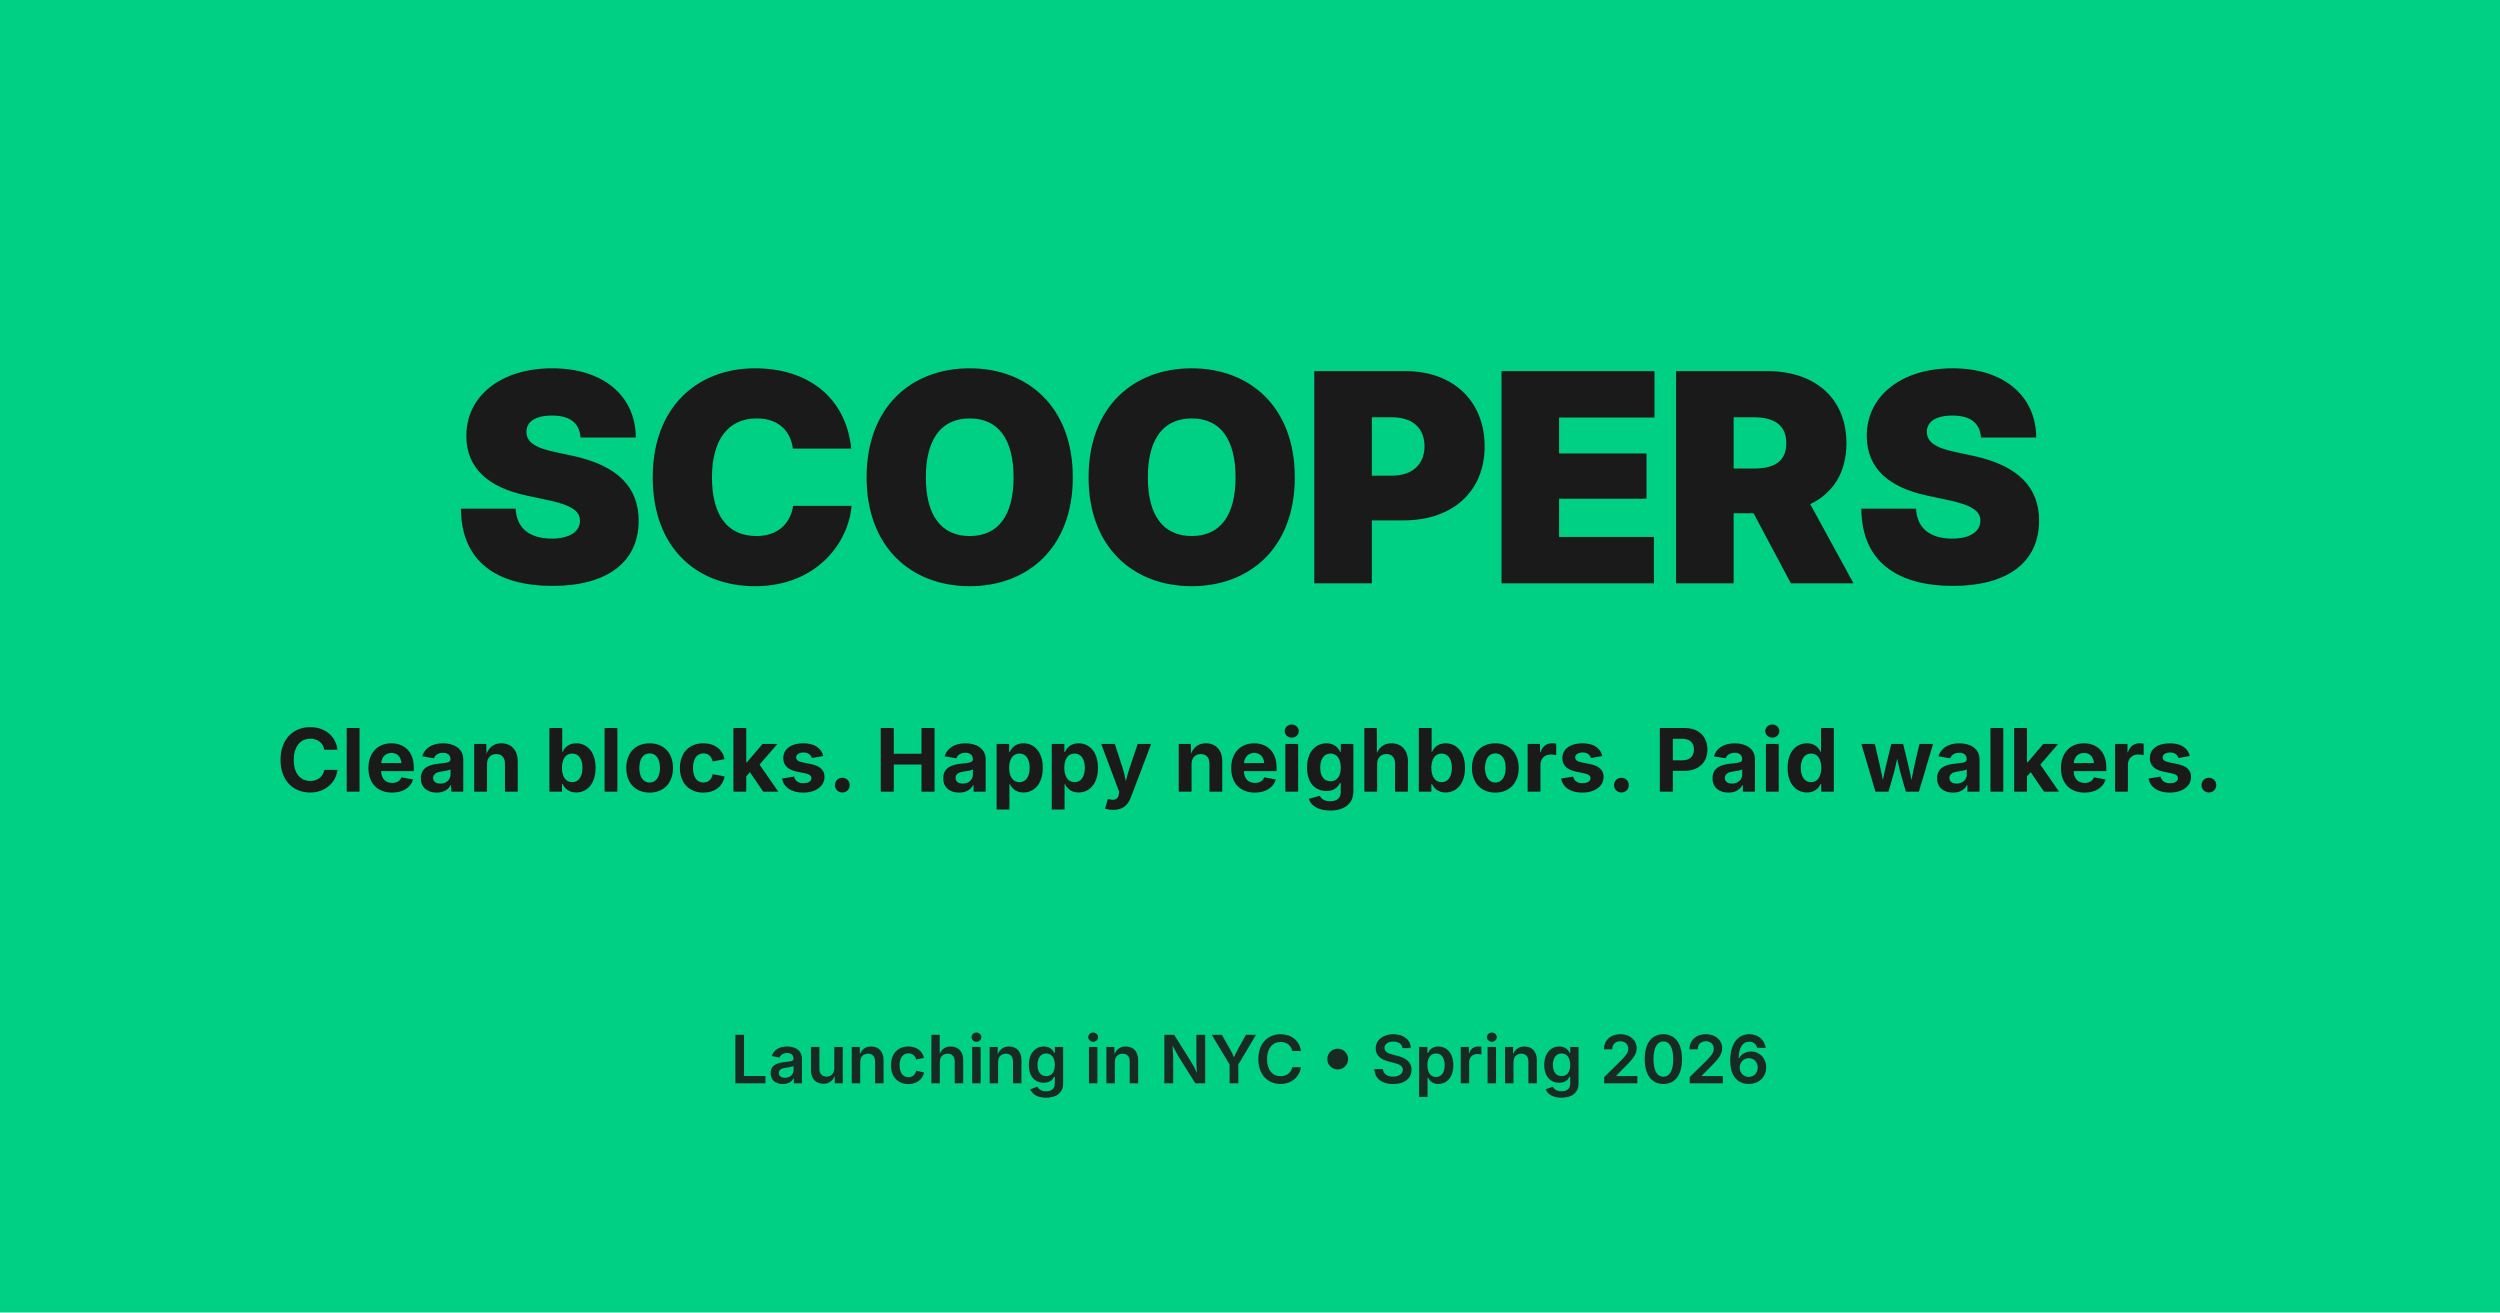
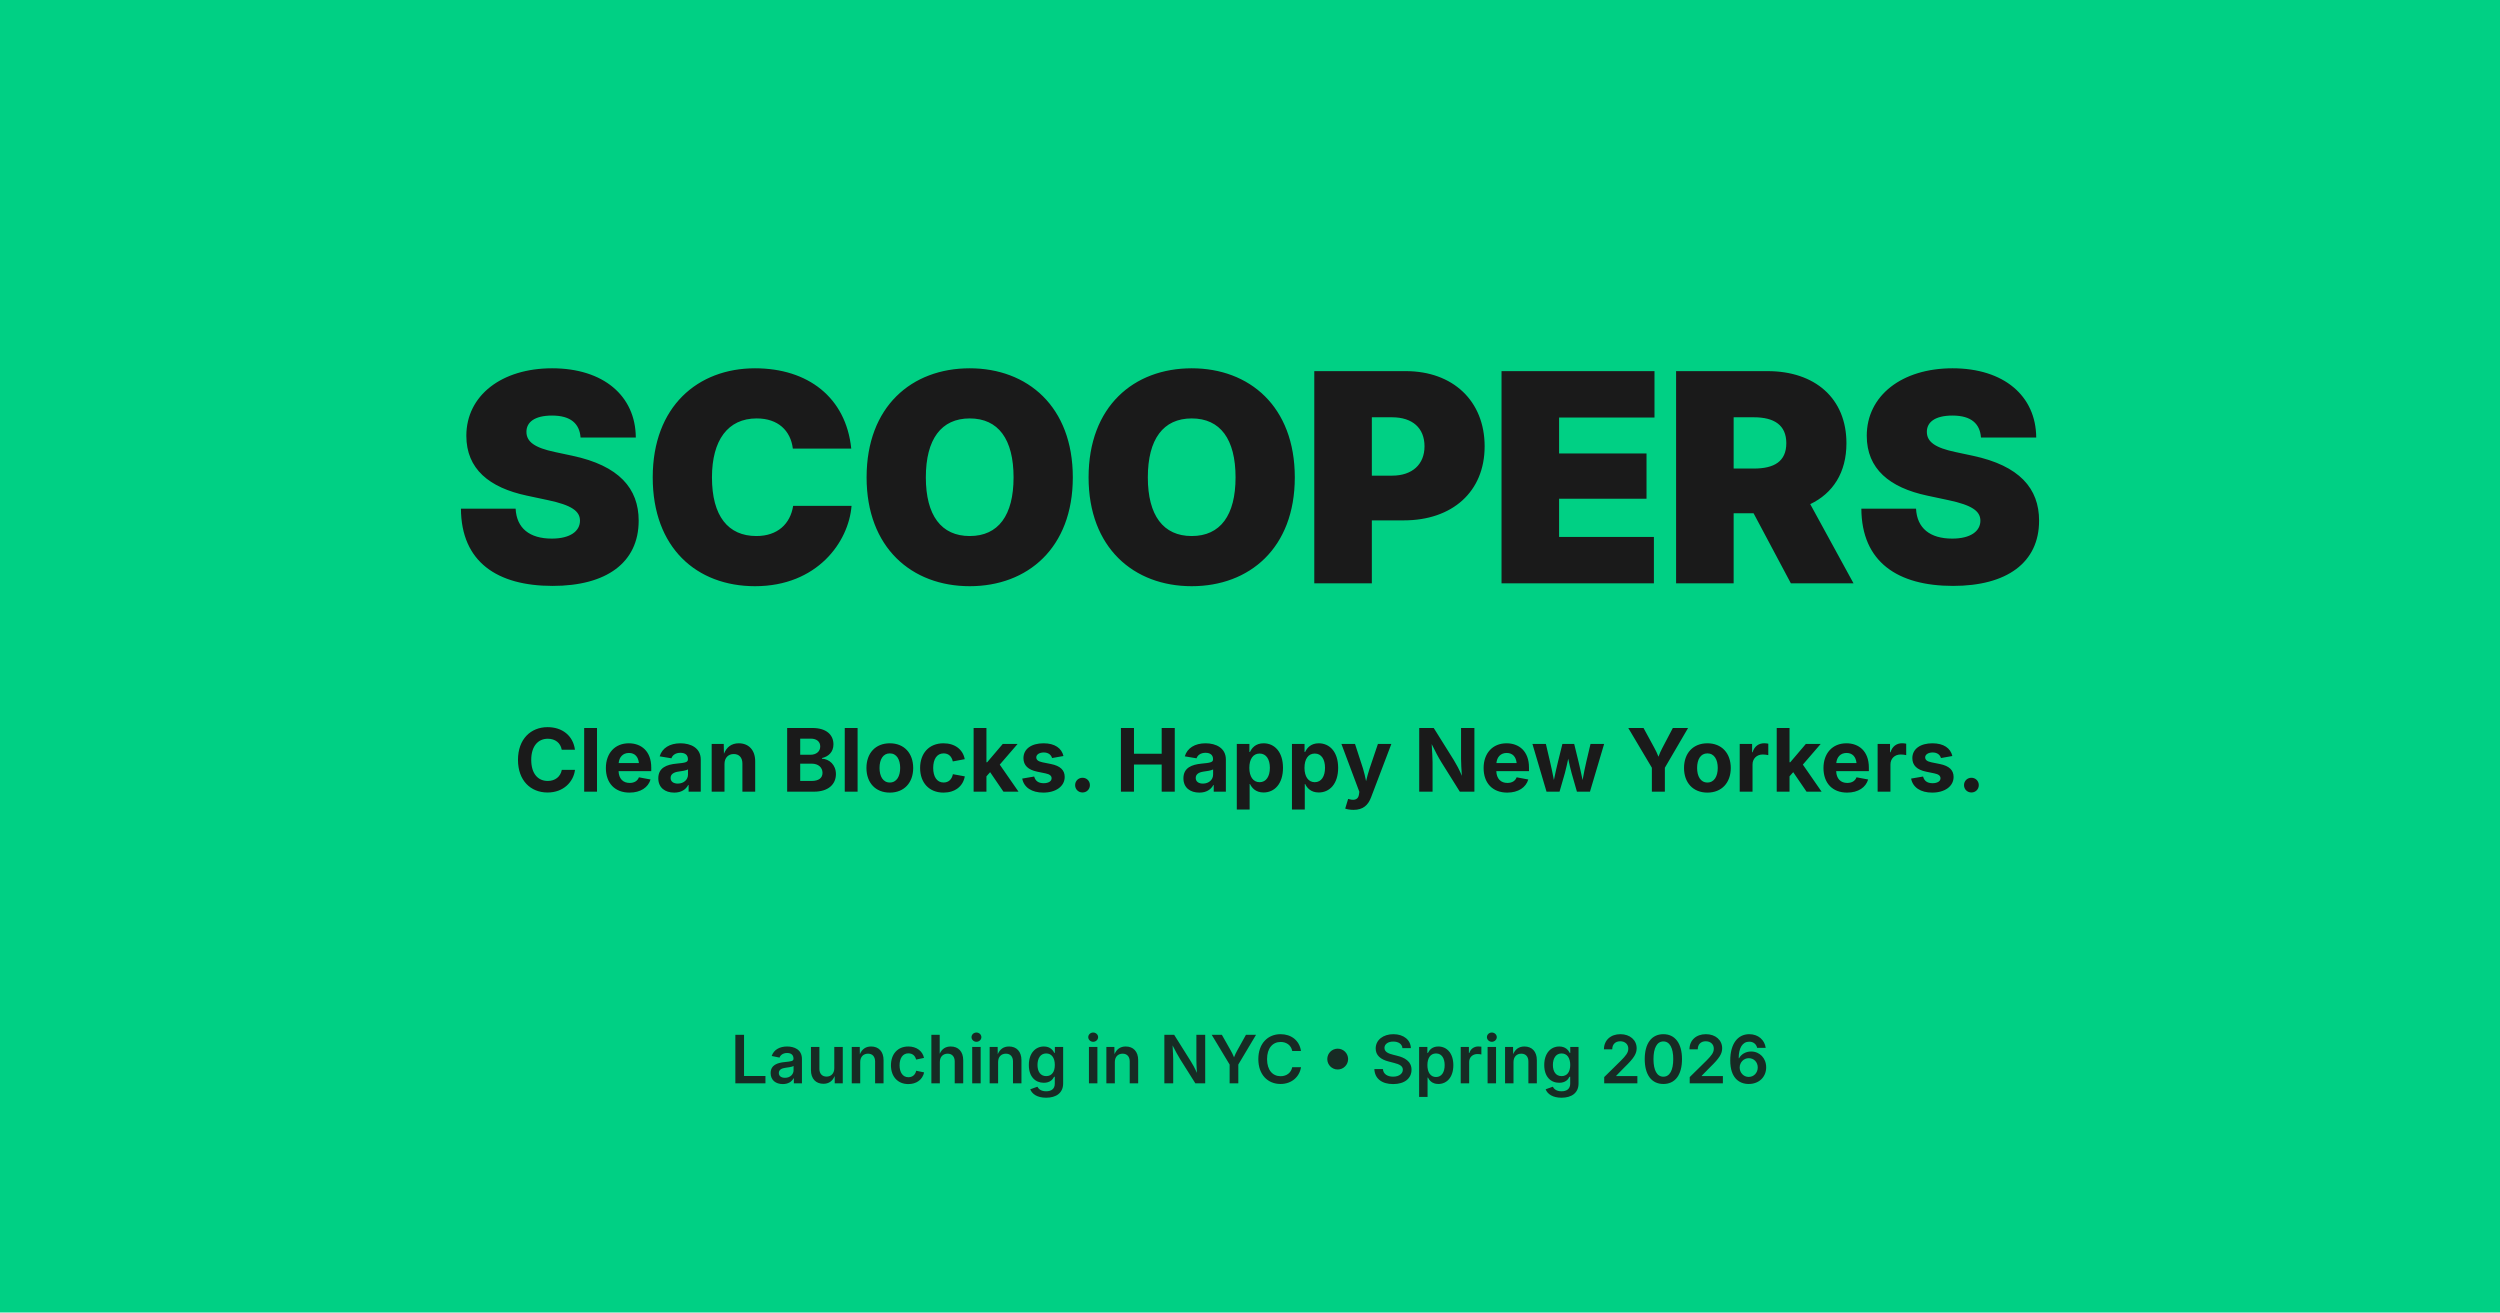
<svg xmlns="http://www.w3.org/2000/svg" viewBox="0 0 1200 630">
  <rect width="1200" height="630" fill="#00D084" />
  <text x="600" y="280" font-family="Inter, Arial, sans-serif" font-size="140" font-weight="900" fill="#1A1A1A" text-anchor="middle" letter-spacing="-2">
    SCOOPERS
  </text>
  <text x="600" y="380" font-family="Inter, Arial, sans-serif" font-size="42" font-weight="700" fill="#1A1A1A" text-anchor="middle">
-     Clean blocks. Happy neighbors. Paid walkers.
+     Clean Blocks. Happy New Yorkers.
  </text>
  <text x="600" y="520" font-family="Inter, Arial, sans-serif" font-size="32" font-weight="600" fill="#1A1A1A" text-anchor="middle" opacity="0.9">
    Launching in NYC • Spring 2026
  </text>
</svg>
